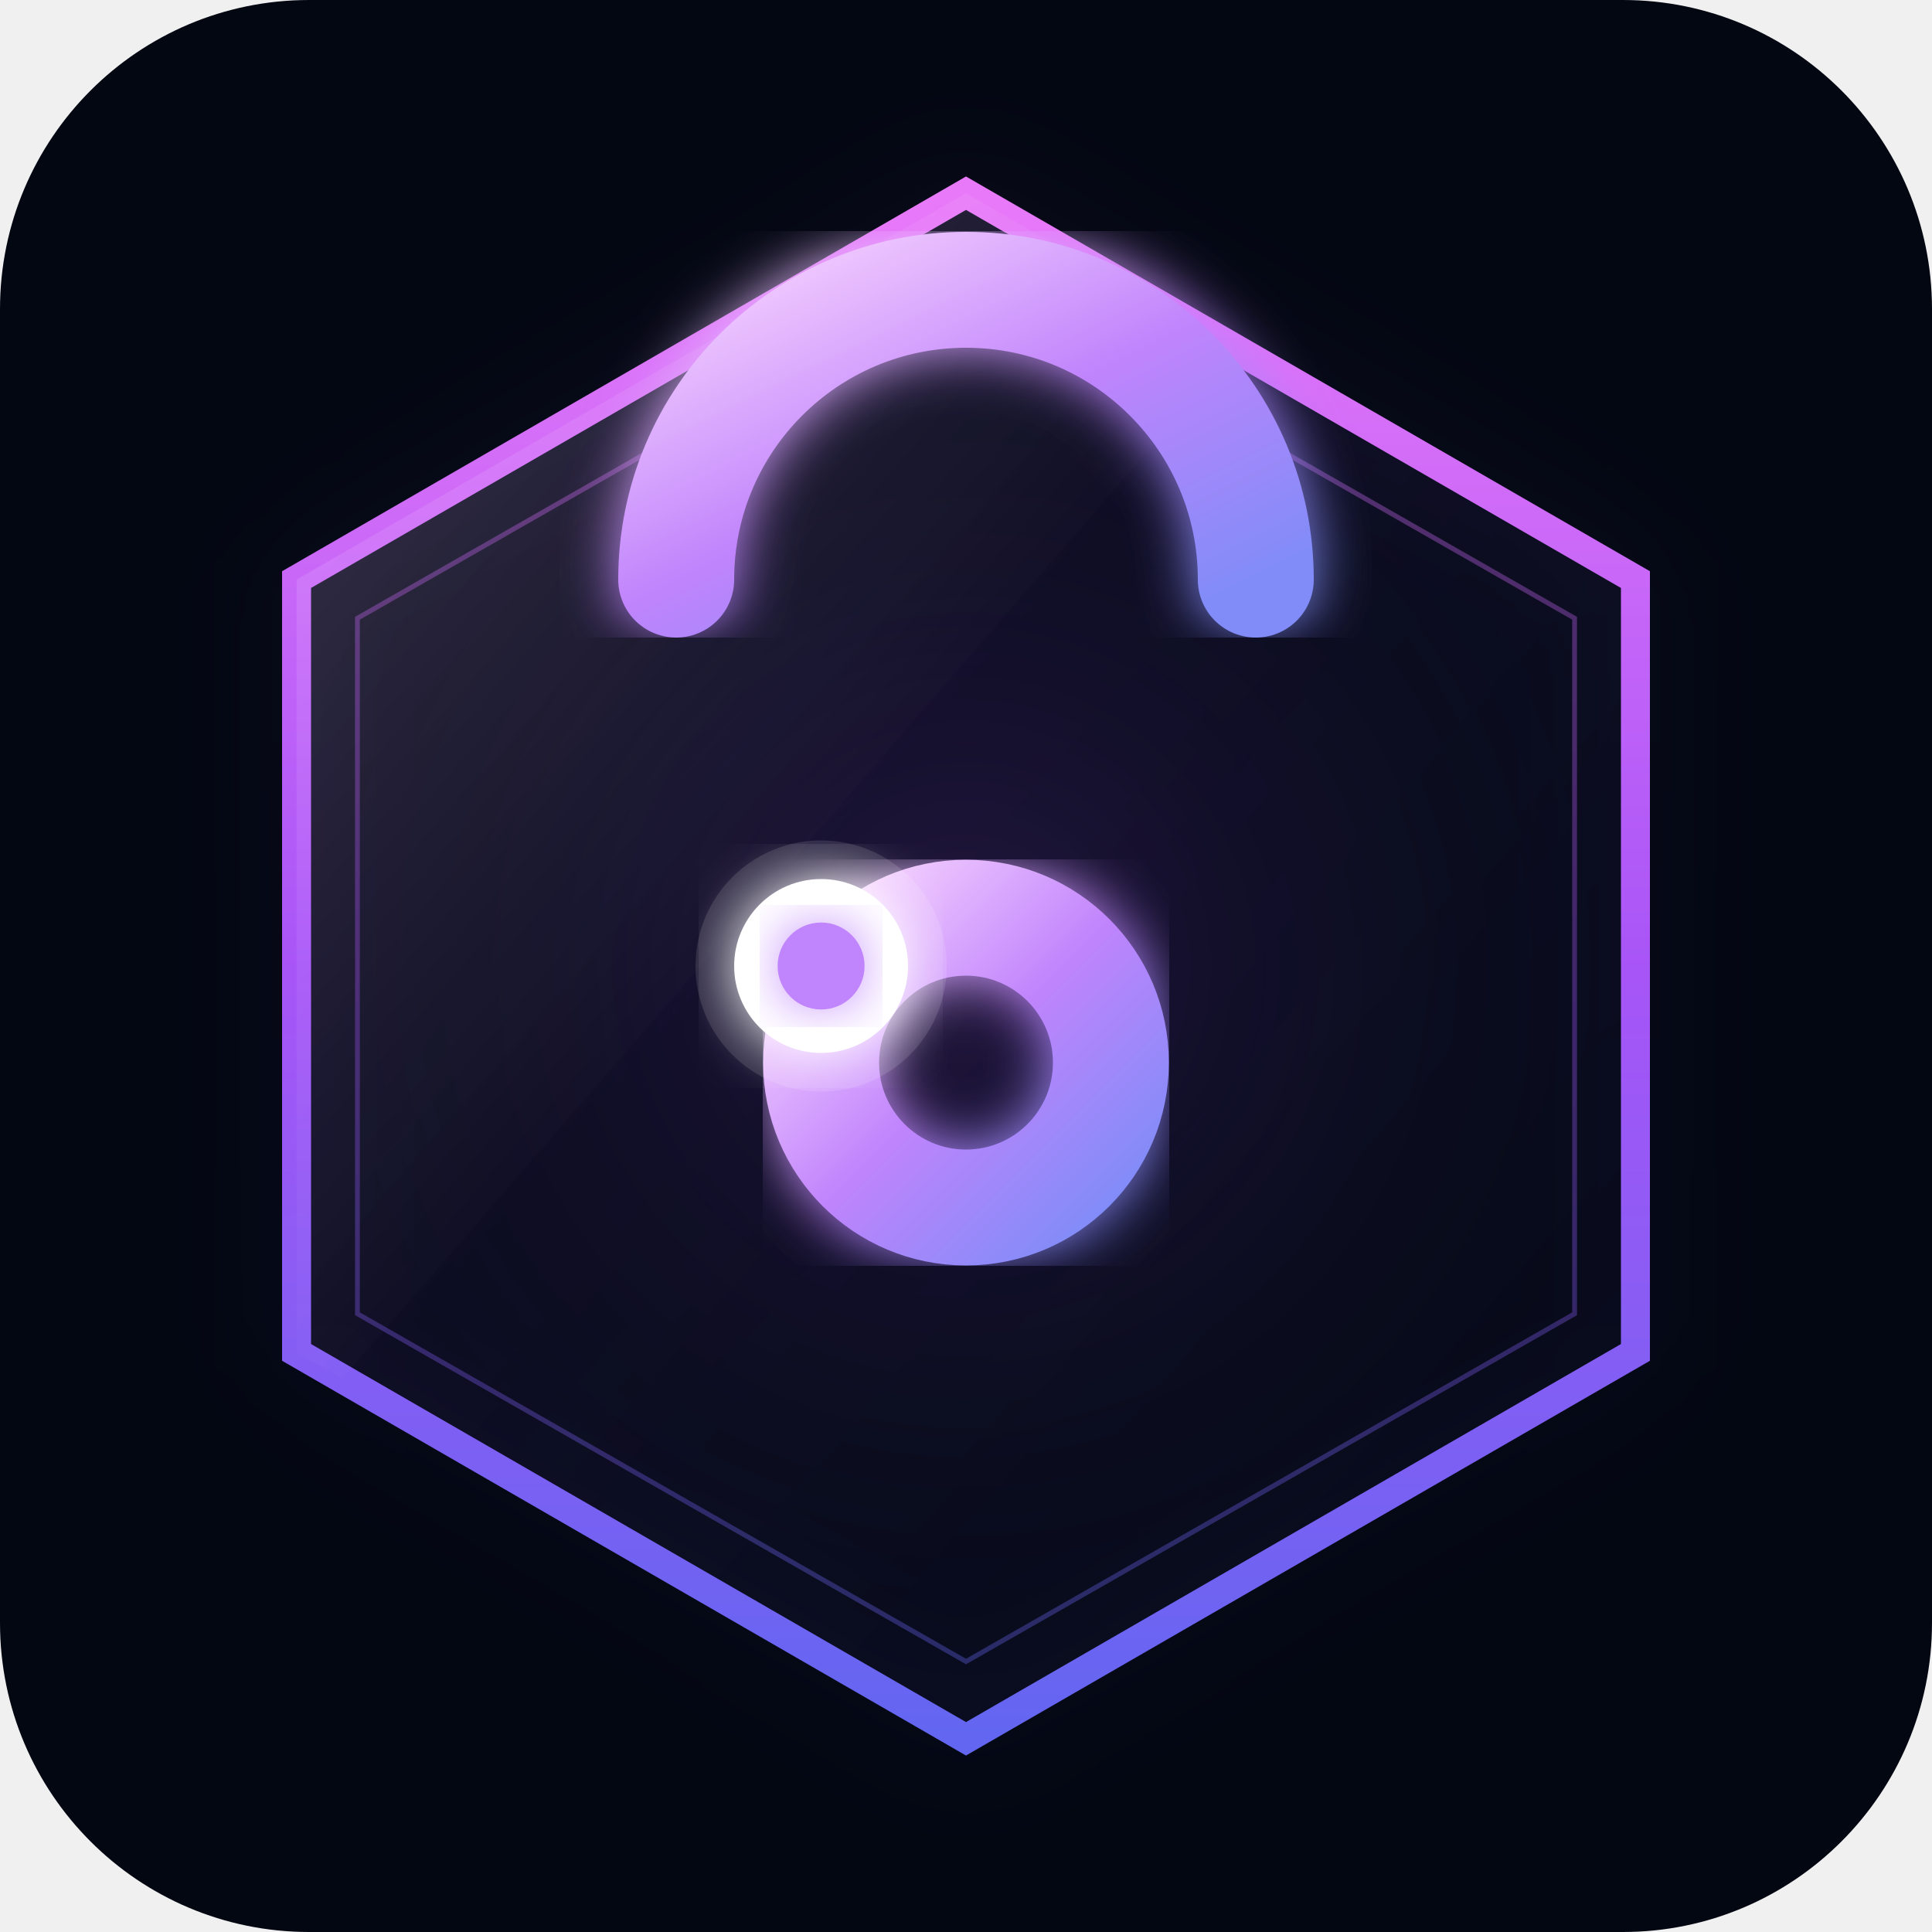
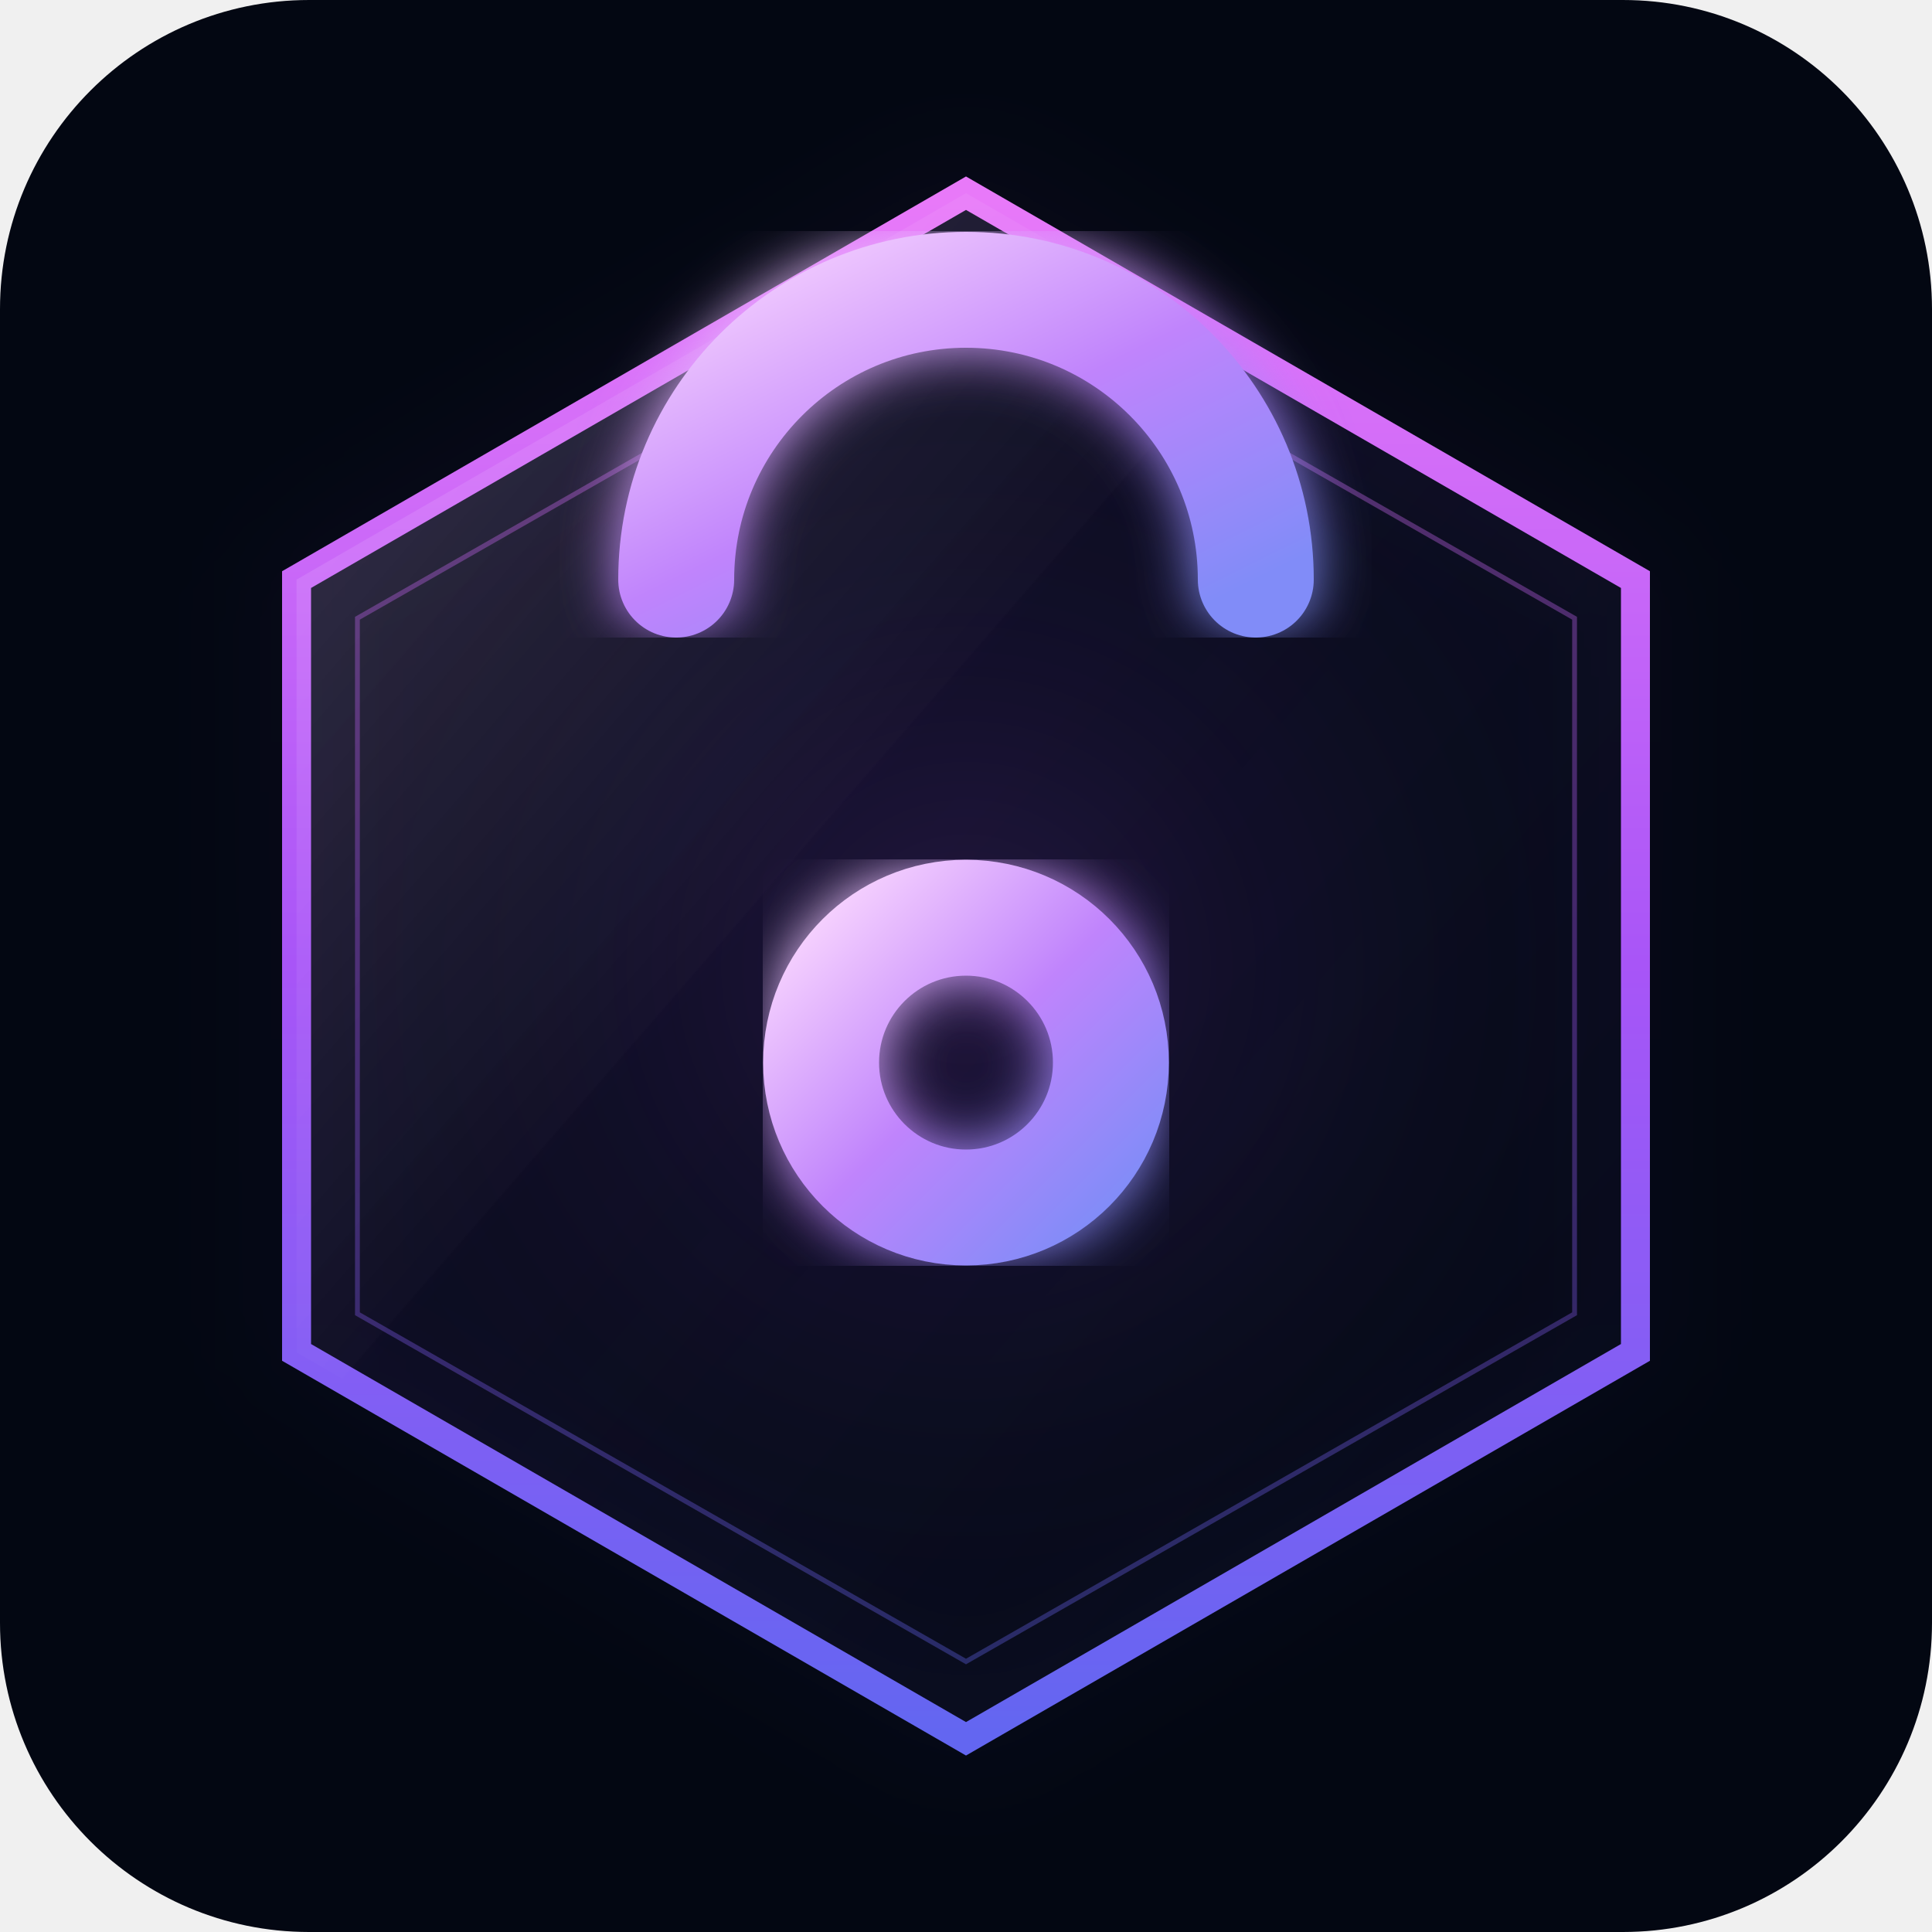
<svg xmlns="http://www.w3.org/2000/svg" viewBox="0 0 200 200">
  <defs>
    <filter id="glow" x="-40%" y="-40%" width="180%" height="180%">
      <feGaussianBlur stdDeviation="6" result="blur" />
      <feMerge>
        <feMergeNode in="blur" />
        <feMergeNode in="SourceGraphic" />
      </feMerge>
    </filter>
    <filter id="softGlow" x="-20%" y="-20%" width="140%" height="140%">
      <feGaussianBlur stdDeviation="3" result="blur" />
      <feMerge>
        <feMergeNode in="blur" />
        <feMergeNode in="SourceGraphic" />
      </feMerge>
    </filter>
    <linearGradient id="hexGrad" x1="0%" y1="0%" x2="0%" y2="100%">
      <stop offset="0%" stop-color="#e879f9" />
      <stop offset="50%" stop-color="#a855f7" />
      <stop offset="100%" stop-color="#6366f1" />
    </linearGradient>
    <linearGradient id="hexFill" x1="0%" y1="0%" x2="100%" y2="100%">
      <stop offset="0%" stop-color="#a855f7" stop-opacity="0.1" />
      <stop offset="100%" stop-color="#6366f1" stop-opacity="0.02" />
    </linearGradient>
    <linearGradient id="iconGrad" x1="0%" y1="0%" x2="100%" y2="100%">
      <stop offset="0%" stop-color="#f5d0fe" />
      <stop offset="50%" stop-color="#c084fc" />
      <stop offset="100%" stop-color="#818cf8" />
    </linearGradient>
    <radialGradient id="centerGlow" cx="50%" cy="50%" r="50%">
      <stop offset="0%" stop-color="#a855f7" stop-opacity="0.15" />
      <stop offset="100%" stop-color="#030712" stop-opacity="0" />
    </radialGradient>
    <linearGradient id="glassGrad" x1="0%" y1="0%" x2="100%" y2="100%">
      <stop offset="0%" stop-color="#ffffff" stop-opacity="0.15" />
      <stop offset="40%" stop-color="#ffffff" stop-opacity="0.01" />
      <stop offset="40.1%" stop-color="#ffffff" stop-opacity="0" />
      <stop offset="100%" stop-color="#ffffff" stop-opacity="0" />
    </linearGradient>
  </defs>
  <rect width="100%" height="100%" fill="#030712" rx="32" />
  <circle cx="100" cy="100" r="70" fill="url(#centerGlow)" />
  <polygon points="100,20 169.3,60 169.3,140 100,180 30.7,140 30.7,60" fill="none" stroke="url(#hexGrad)" stroke-width="0.8" opacity="0.3" filter="url(#glow)" />
  <polygon points="100,20 169.3,60 169.3,140 100,180 30.7,140 30.7,60" fill="url(#hexFill)" stroke="url(#hexGrad)" stroke-width="3" />
  <polygon points="100,20 169.3,60 169.3,140 100,180 30.7,140 30.7,60" fill="url(#glassGrad)" />
  <polygon points="100,28 163,64 163,136 100,172 37,136 37,64" fill="none" stroke="url(#hexGrad)" stroke-width="0.5" opacity="0.35" />
  <path d="M 70,60 A 30,30 0 0 1 130,60" fill="none" stroke="url(#iconGrad)" stroke-width="12" stroke-linecap="round" filter="url(#softGlow)" />
  <circle cx="100" cy="110" r="15" fill="none" stroke="url(#iconGrad)" stroke-width="12" stroke-linecap="round" filter="url(#softGlow)" />
-   <circle cx="85" cy="100" r="13" fill="#FFFFFF" opacity="0.12" />
-   <circle cx="85" cy="100" r="9" fill="#FFFFFF" filter="url(#softGlow)" />
-   <circle cx="85" cy="100" r="4.5" fill="#c084fc" filter="url(#softGlow)" />
</svg>
